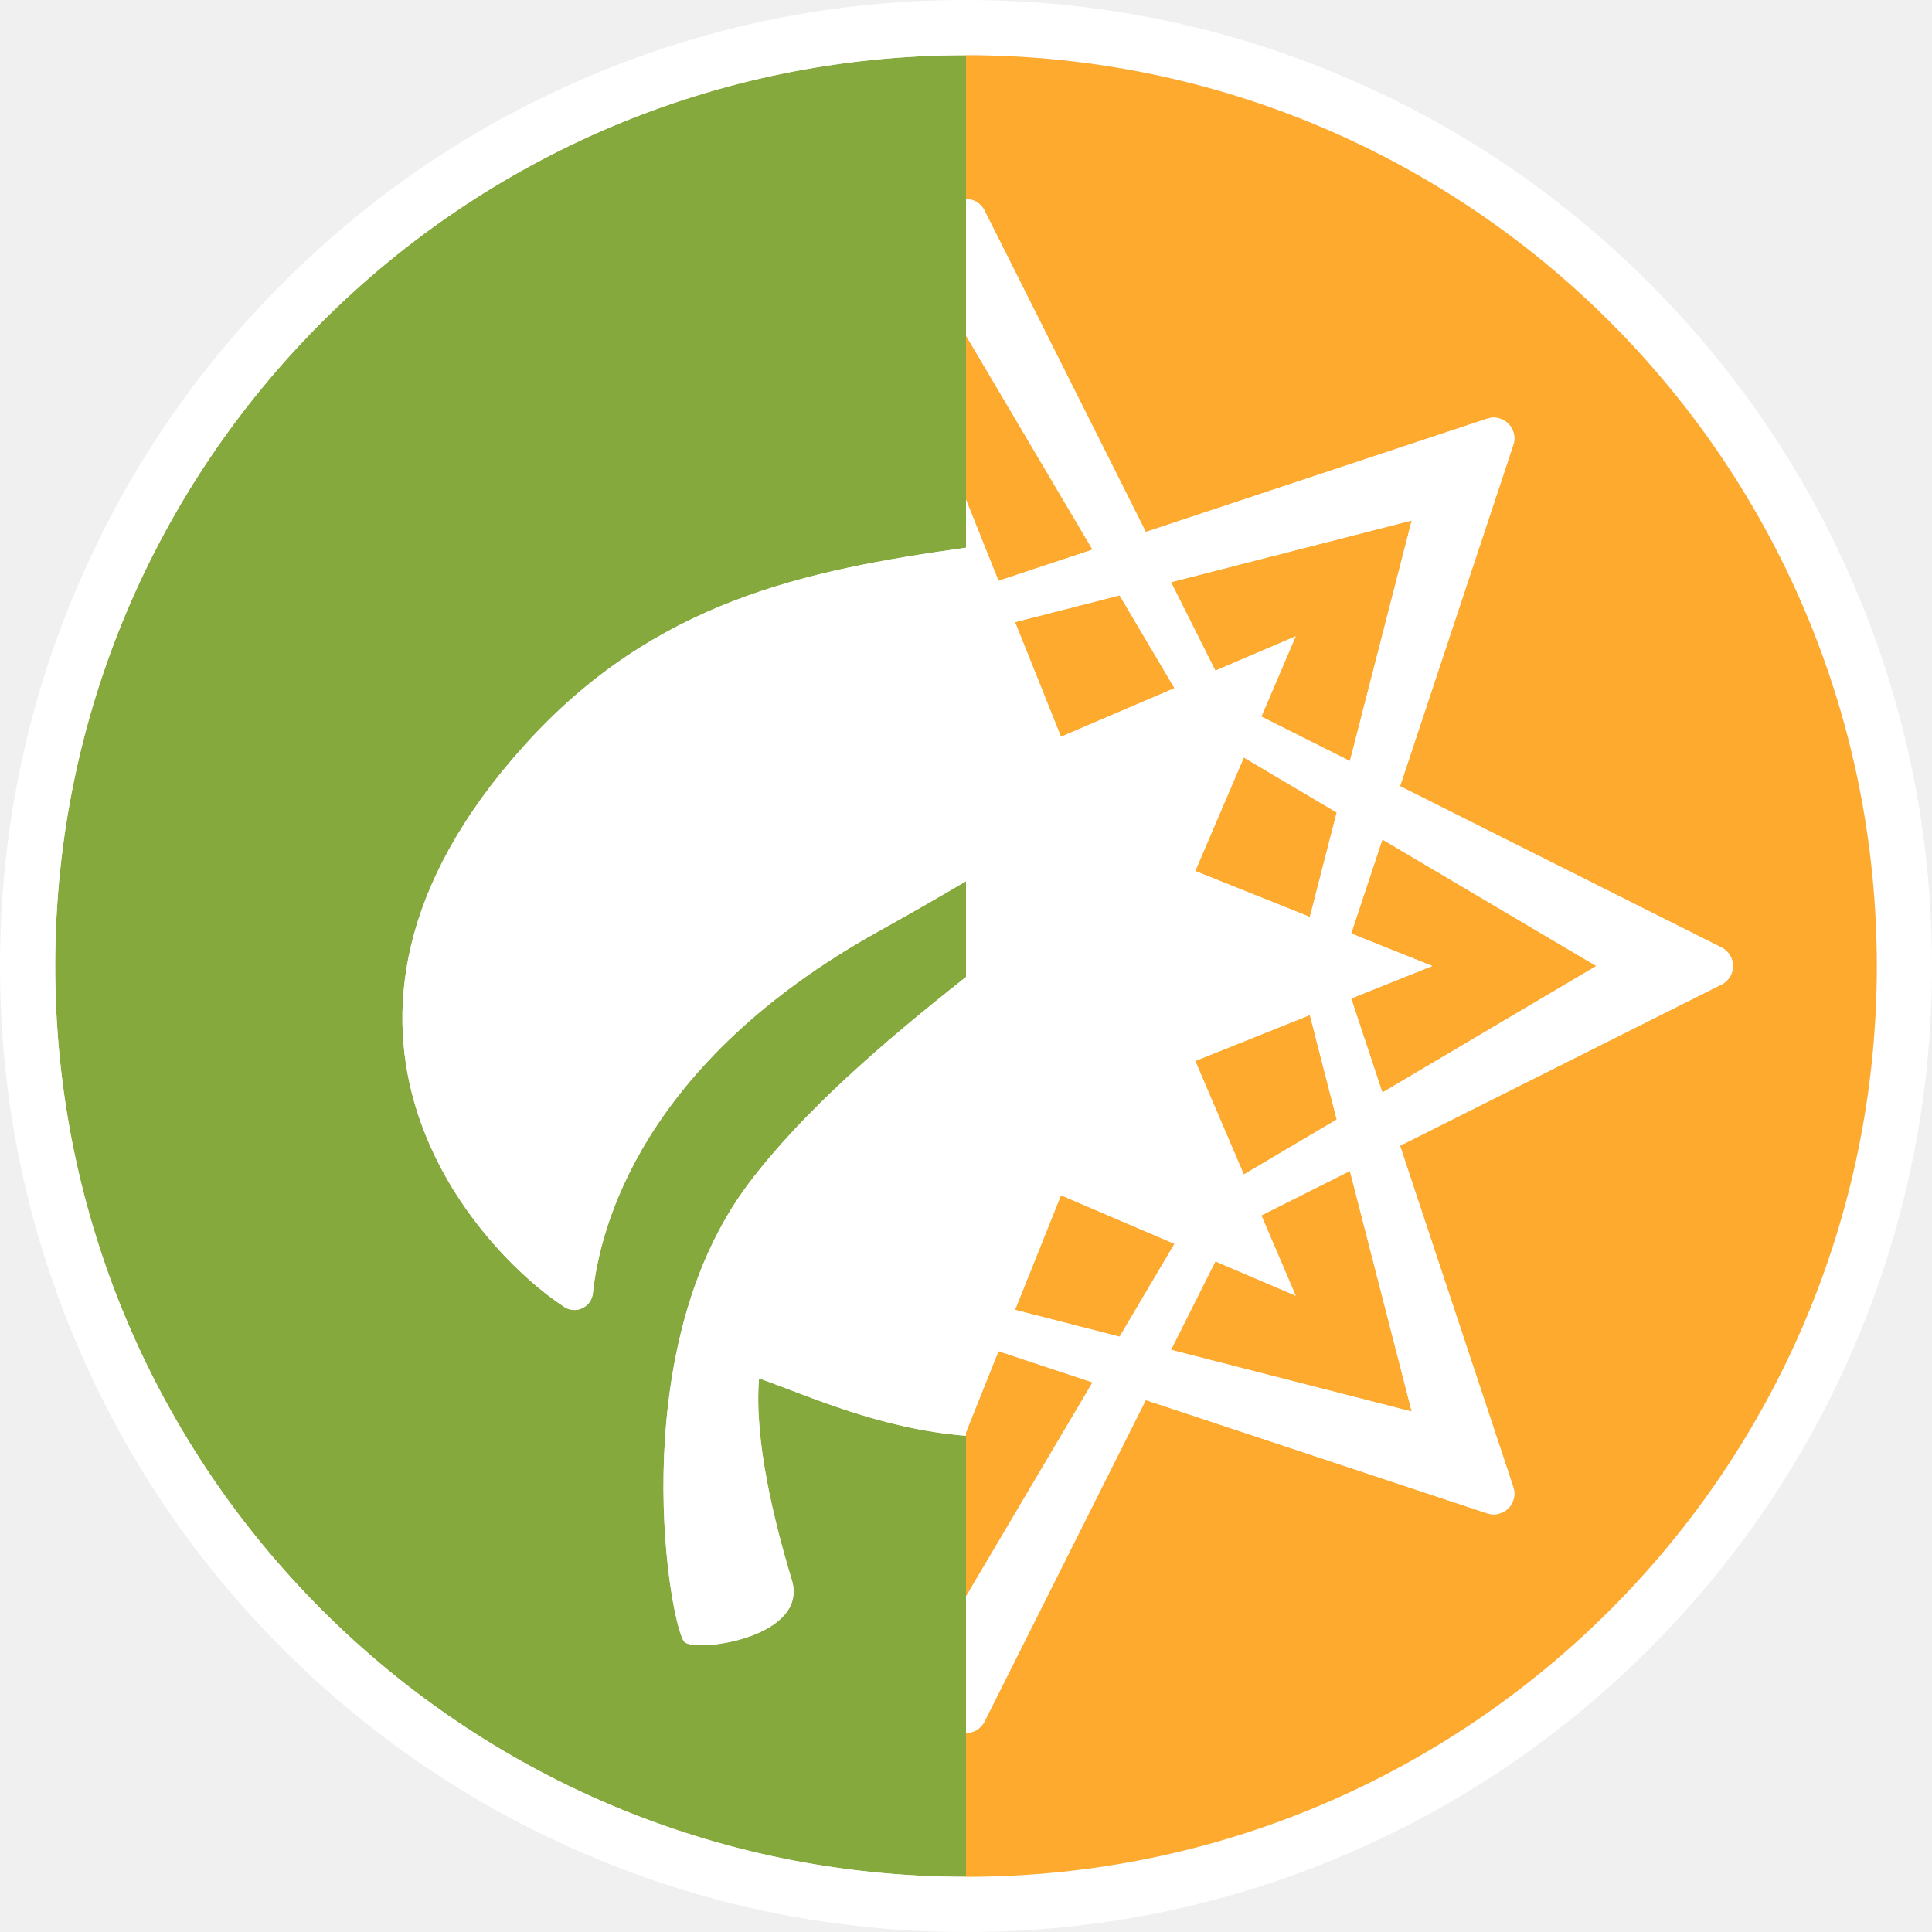
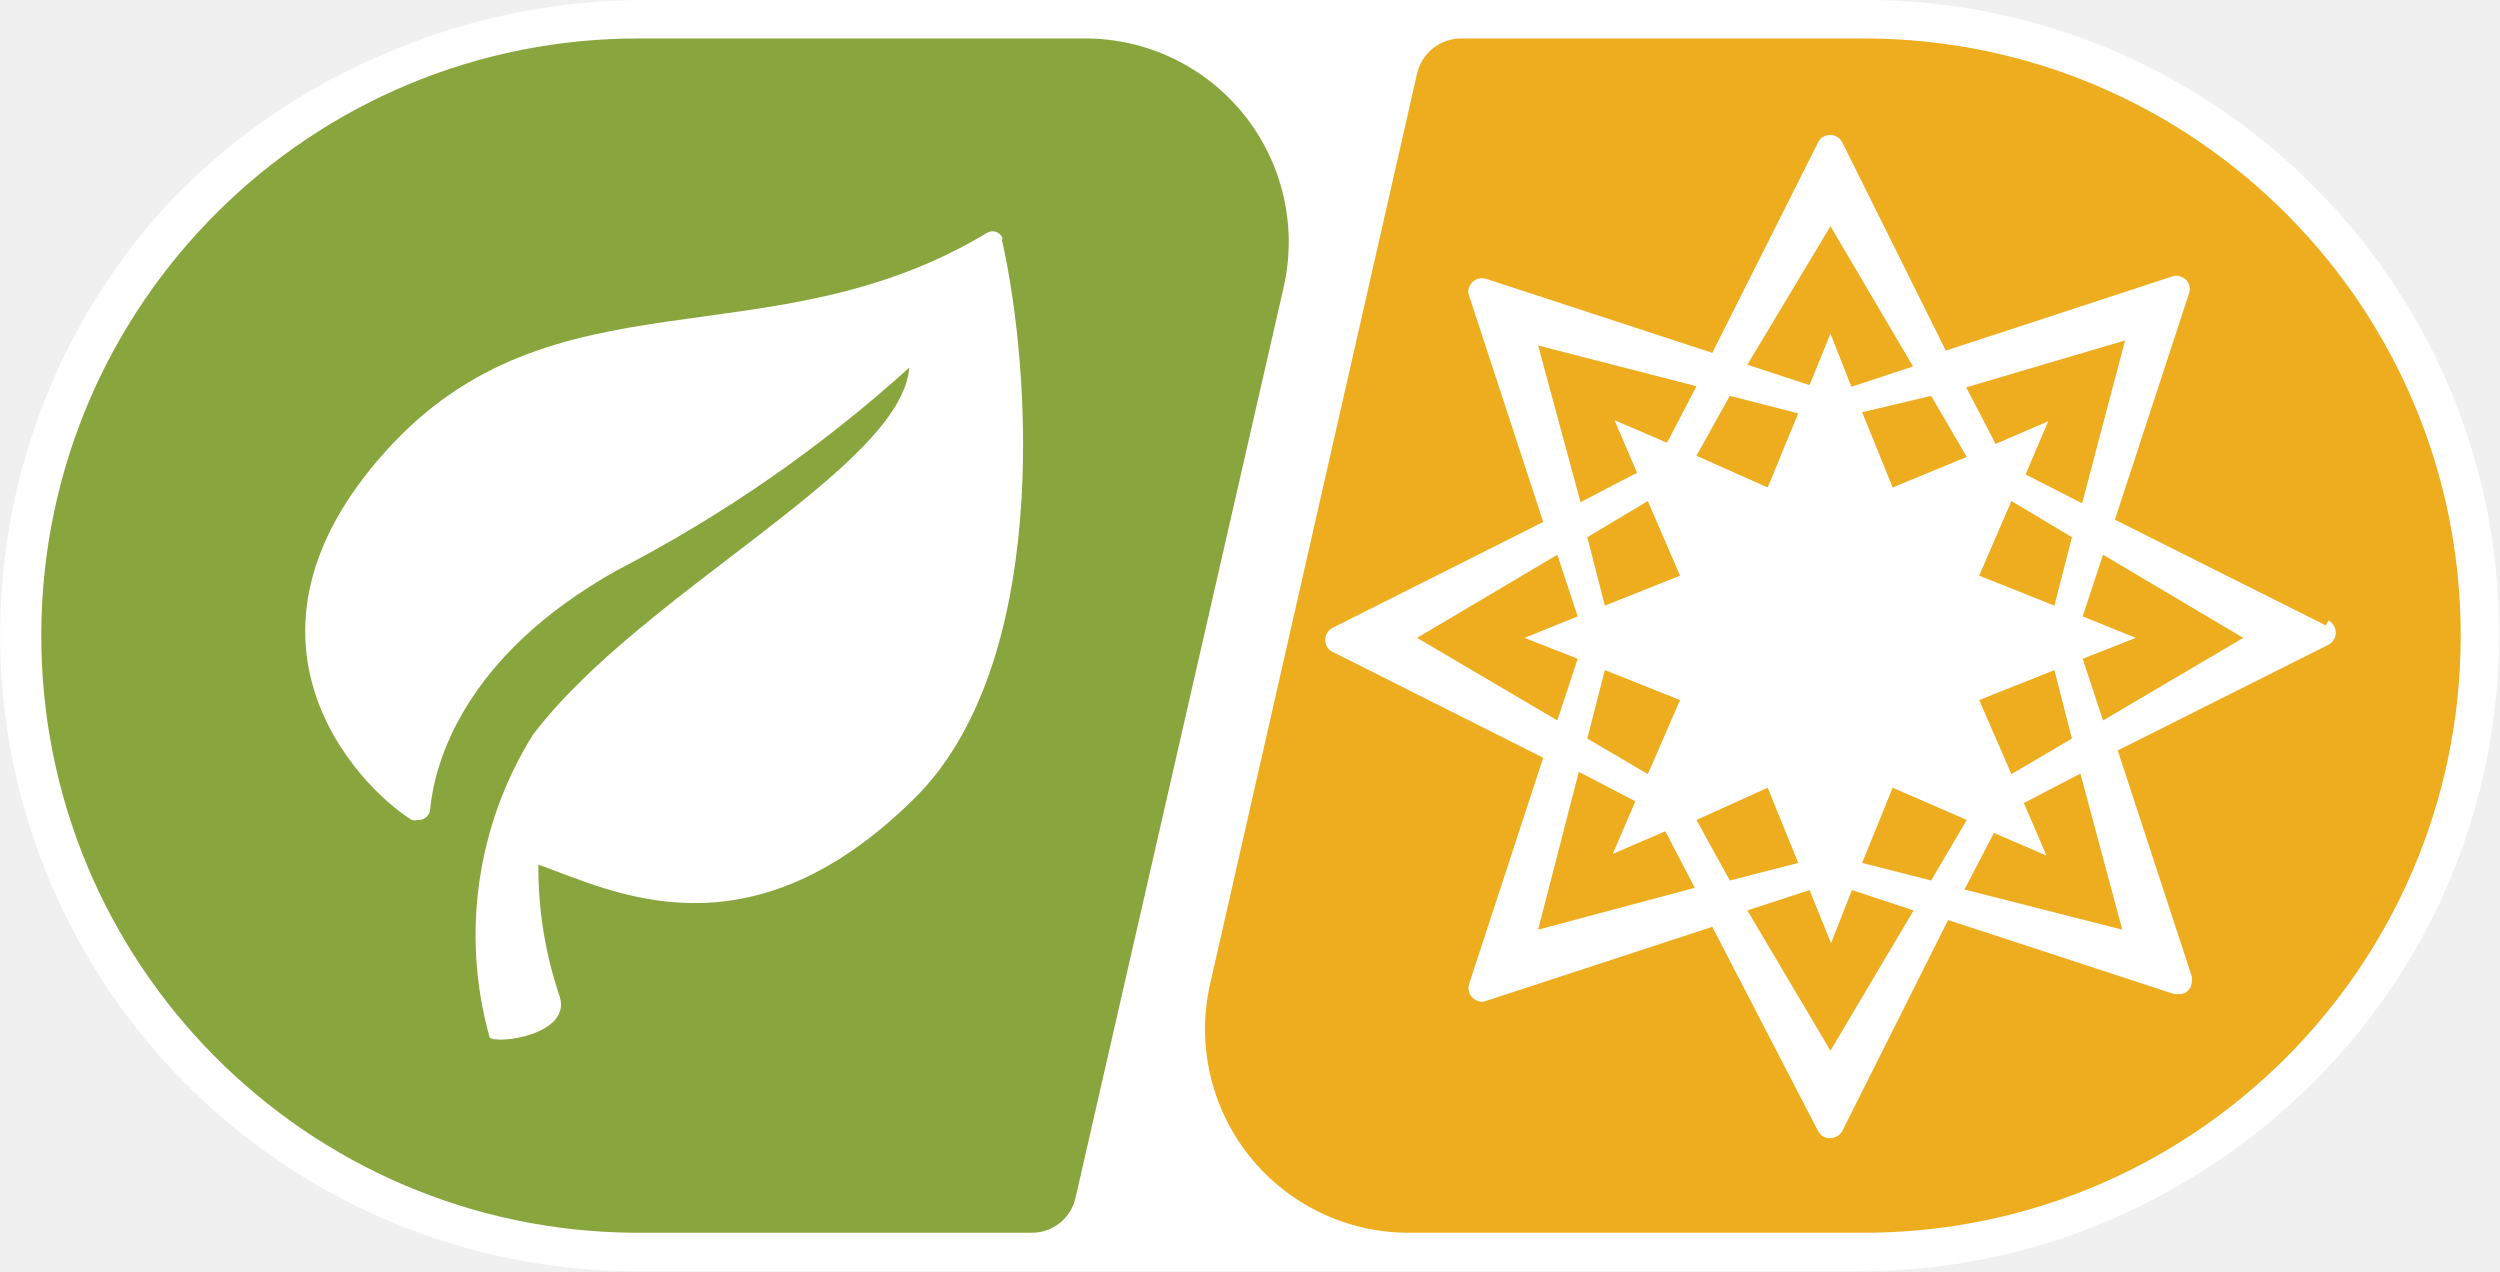
- <svg xmlns="http://www.w3.org/2000/svg" version="1.2" baseProfile="tiny-ps" viewBox="0 0 560 560" width="560" height="560">
-   <style>
- 		tspan { white-space:pre }
- 		.shp0 { fill: #85a93d } 
- 		.shp1 { fill: #ffffff } 
- 		.shp2 { fill: #fdaa2f } 
- 	</style>
-   <g id="Layer 1">
-     <g id="&lt;Group&gt;">
-       <g id="&lt;Group&gt;">
-         <g id="&lt;Group&gt;">
-           <path id="&lt;Path&gt;" class="shp0" d="M280 418.41L280 416.17C255.21 414.2 234.77 404.76 220.01 399.53C218.51 417.53 224.51 441.45 229.51 457.95C234.51 474.45 202.51 479.03 198.51 476.03C194.51 473.03 179.9 392.28 217.01 343.03C232.73 322.17 255.91 302.19 280 283.18L280 255.43C272.13 260.08 263.66 264.94 254.51 270.03C186.07 308.14 173.88 355.63 171.85 374.85C171.43 378.85 166.96 381.03 163.58 378.84C139.3 363.06 78.01 298.16 152.01 216.03C189.74 174.16 233.42 165.3 280 158.75L280 141.6L280 129.01L280 16C134.2 16 16 134.2 16 280C16 425.8 134.2 544 280 544L280 431L280 418.41Z" />
-           <path id="&lt;Compound Path&gt;" fill-rule="evenodd" class="shp1" d="M560 280C560 317.79 552.6 354.46 537.99 388.99C523.89 422.34 503.7 452.28 477.99 477.99C452.28 503.7 422.34 523.89 388.99 537.99C354.46 552.59 317.79 560 280 560C280 560 280 560 280 560C242.21 560 205.54 552.59 171.01 537.99C137.66 523.89 107.72 503.7 82.01 477.99C56.3 452.28 36.11 422.34 22.01 388.99C7.4 354.46 0 317.79 0 280C0 242.21 7.4 205.54 22.01 171.01C36.11 137.66 56.3 107.72 82.01 82.01C107.72 56.3 137.66 36.11 171.01 22.01C205.54 7.4 242.21 0 280 0C280 0 280 0 280 0C317.79 0 354.46 7.4 388.99 22.01C422.34 36.11 452.28 56.3 477.99 82.01C503.7 107.72 523.89 137.66 537.99 171.01C552.6 205.54 560 242.21 560 280ZM544 280C544 134.2 425.8 16 280 16C280 16 280 16 280 16C134.2 16 16 134.2 16 280C16 425.8 134.2 544 280 544C280 544 280 544 280 544C425.8 544 544 425.8 544 280Z" />
-         </g>
-       </g>
-       <g id="&lt;Group&gt;">
-         <g id="&lt;Group&gt;">
-           <path id="&lt;Path&gt;" class="shp2" d="M307.53 213.55L340.43 199.47L324.52 172.57L294.22 180.33L307.53 213.55Z" />
-           <path id="&lt;Path&gt;" class="shp2" d="M307.53 346.45L294.22 379.67L324.52 387.44L340.43 360.53L307.53 346.45Z" />
-           <path id="&lt;Path&gt;" class="shp2" d="M360.53 340.43L387.45 324.5L379.67 294.22L346.45 307.53L360.53 340.43Z" />
-           <path id="&lt;Path&gt;" class="shp2" d="M375.57 184.43L365.61 207.71L391.28 220.59L409.2 150.86L339.42 168.75L352.29 194.39L375.57 184.43Z" />
-           <path id="&lt;Path&gt;" class="shp2" d="M387.45 235.5L360.53 219.57L346.45 252.47L379.67 265.78L387.45 235.5Z" />
-           <path id="&lt;Path&gt;" class="shp2" d="M391.65 270.58L415.15 280L391.65 289.42L400.69 316.67L462.69 280L400.69 243.33L391.65 270.58Z" />
-           <path id="&lt;Path&gt;" class="shp2" d="M289.42 168.35L316.68 159.31L280.05 97.37L280 97.46L280 129.01L280 141.6L280 144.85L280 144.85L289.42 168.35Z" />
-           <path id="&lt;Path&gt;" class="shp2" d="M544 280C544 134.2 425.8 16 280 16C280 16 280 16 280 16L280 57.69C280 57.69 280 57.69 280 57.69C282.27 57.69 284.34 58.97 285.36 61L332.12 154.18L431.06 121.35C433.21 120.63 435.59 121.2 437.19 122.81C438.8 124.41 439.36 126.78 438.65 128.94L405.82 227.88L499 274.64C501.03 275.65 502.31 277.73 502.31 280C502.31 282.27 501.03 284.34 499 285.36L405.81 332.11L438.65 431.06C439.36 433.22 438.8 435.59 437.19 437.19C436.05 438.34 434.52 438.95 432.95 438.95C432.32 438.95 431.68 438.85 431.06 438.65L332.11 405.82L285.36 499C284.34 501.03 282.27 502.31 280 502.31C280 502.31 280 502.31 280 502.31L280 544C280 544 280 544 280 544C425.8 544 544 425.8 544 280Z" />
-           <path id="&lt;Path&gt;" class="shp2" d="M365.61 352.29L375.57 375.57L352.29 365.61L339.42 391.26L409.2 409.15L391.28 339.41L365.61 352.29Z" />
-           <path id="&lt;Path&gt;" class="shp2" d="M316.68 400.69L289.42 391.65L280 415.15L280 415.15L280 418.41L280 431L280 462.55L280.05 462.64L316.68 400.69Z" />
-           <path id="&lt;Compound Path&gt;" fill-rule="evenodd" class="shp1" d="M502.31 280C502.31 282.27 501.03 284.34 499 285.36L405.81 332.11L438.65 431.06C439.36 433.22 438.8 435.59 437.19 437.19C436.05 438.34 434.52 438.95 432.95 438.95C432.32 438.95 431.68 438.85 431.06 438.65L332.11 405.82L285.36 499C284.34 501.03 282.27 502.31 280 502.31L280 502.31L280 462.55L280.05 462.64L316.68 400.69L289.42 391.65L280 415.15L280 415.15L280 416.17C255.21 414.2 234.77 404.76 220.01 399.53C218.51 417.53 224.51 441.45 229.51 457.95C234.51 474.45 202.51 479.03 198.51 476.03C194.51 473.03 179.9 392.28 217.01 343.03C232.73 322.17 255.91 302.19 280 283.18L280 255.43C272.13 260.08 263.66 264.94 254.51 270.03C186.07 308.14 173.88 355.63 171.85 374.85C171.43 378.85 166.96 381.03 163.58 378.84C139.3 363.06 78.01 298.16 152.01 216.03C189.74 174.16 233.42 165.3 280 158.75L280 144.85L280 144.85L289.42 168.35L316.68 159.31L280.05 97.37L280 97.46L280 57.69L280 57.69C282.27 57.69 284.34 58.97 285.36 61L332.12 154.18L431.06 121.35C433.21 120.63 435.59 121.2 437.19 122.81C438.8 124.41 439.36 126.78 438.65 128.94L405.82 227.88L499 274.64C501.03 275.65 502.31 277.73 502.31 280ZM339.42 168.75L352.29 194.39L375.57 184.43L365.61 207.71L391.28 220.59L409.2 150.86L339.42 168.75ZM387.45 235.5L360.53 219.57L346.45 252.47L379.67 265.78L387.45 235.5ZM379.67 294.22L346.45 307.53L360.53 340.43L387.45 324.5L379.67 294.22ZM294.22 180.33L307.53 213.55L340.43 199.47L324.52 172.57L294.22 180.33ZM340.43 360.53L307.53 346.45L294.22 379.67L324.52 387.44L340.43 360.53ZM391.28 339.41L365.61 352.29L375.57 375.57L352.29 365.61L339.42 391.26L409.2 409.15L391.28 339.41ZM462.69 280L400.69 243.33L391.65 270.58L415.15 280L391.65 289.42L400.69 316.67L462.69 280Z" />
-         </g>
-       </g>
-     </g>
-   </g>
+ <svg xmlns="http://www.w3.org/2000/svg" viewBox="0 0 44.21 22.48">
+   <path d="m40.9 3.28a11.17 11.17 0 0 0 -7.9-3.28h-21.66a11.63 11.63 0 0 0 -4.65 1 11.31 11.31 0 0 0 -3.69 2.57 11.26 11.26 0 0 0 8.25 18.91h21.63a11.2 11.2 0 0 0 4.42-.9 11.59 11.59 0 0 0 3.62-2.45 11.2 11.2 0 0 0 0-15.83" fill="#fff" />
+   <path d="m24.91 21.8h8a10.56 10.56 0 0 0 .09-21.12h-7.16a.8.8 0 0 0 -.78.62l-3.66 16.1a3.6 3.6 0 0 0 3.51 4.4" fill="#eeac1f" />
+   <path d="m41.13 11.06-3.73-1.87 1.31-4a.23.23 0 0 0 -.15-.3.19.19 0 0 0 -.15 0l-4 1.31-1.83-3.68a.24.24 0 0 0 -.32-.11.2.2 0 0 0 -.11.11l-1.87 3.72-4-1.31a.24.24 0 0 0 -.3.15.19.19 0 0 0 0 .15l1.31 4-3.72 1.87a.24.24 0 0 0 -.11.32.2.2 0 0 0 .11.11l3.72 1.87-1.31 4a.24.24 0 0 0 .15.3.19.19 0 0 0 .15 0l4-1.31 1.87 3.61a.23.23 0 0 0 .32.1.22.22 0 0 0 .11-.1l1.87-3.73 4 1.31h.07a.22.22 0 0 0 .24-.23.19.19 0 0 0 0-.08l-1.31-4 3.73-1.87a.24.24 0 0 0 .1-.32.27.27 0 0 0 -.1-.11m-3.6-4.95-.76 2.88-1-.51.4-.94-.93.4-.52-1zm-4.11 2.6-.54-1.33 1.22-.29.63 1.08zm-2.21 0-1.26-.56.59-1.06 1.21.31zm-1.55 1.56-1.33.53-.31-1.21 1.07-.64zm0 2.2-.57 1.31-1.07-.63.31-1.21zm1.55 1.55.54 1.33-1.21.31-.59-1.07zm2.21 0 1.31.57-.63 1.07-1.22-.31zm1.53-1.55 1.33-.53.31 1.21-1.07.63zm0-2.2.57-1.32 1.07.64-.31 1.21zm-2.63-6.18 1.46 2.48-1.09.36-.37-.94-.37.91-1.1-.36zm-5.17 2.11 2.8.72-.52 1-.93-.4.4.93-1 .52zm-2.14 5.17 2.48-1.47.36 1.09-.94.38.94.37-.36 1.09zm2.14 5.16.72-2.79 1 .52-.4.93.93-.4.52 1zm5.17 2.14-1.47-2.48 1.1-.36.38.94.37-.94 1.09.36zm5.16-2.14-2.79-.71.52-1 .93.4-.4-.93 1-.52zm-.34-3.7-.36-1.09.94-.37-.94-.38.36-1.09 2.48 1.47z" fill="#fff" />
+   <path d="m19.19.68h-7.85a10.56 10.56 0 0 0 -.1 21.12h7a.79.79 0 0 0 .78-.62l3.68-16.1a3.6 3.6 0 0 0 -3.51-4.4" fill="#89a53d" />
+   <path d="m7.61 14.31a.21.21 0 0 1 -.23.19.17.17 0 0 1 -.1 0c-1-.63-3.42-3.23-.46-6.52s6.78-1.54 10.63-3.86a.19.19 0 0 1 .27.07.08.08 0 0 1 0 .06c.53 2.36.84 7.52-1.56 9.88-2.94 2.9-5.34 1.62-6.64 1.16a7.09 7.09 0 0 0 .38 2.34c.2.66-1.08.84-1.24.72a6.7 6.7 0 0 1 .76-5.35c1.9-2.52 6.52-4.72 6.66-6.5a24.35 24.35 0 0 1 -5.16 3.58c-2.74 1.53-3.23 3.43-3.31 4.2" fill="#fff" />
</svg>
